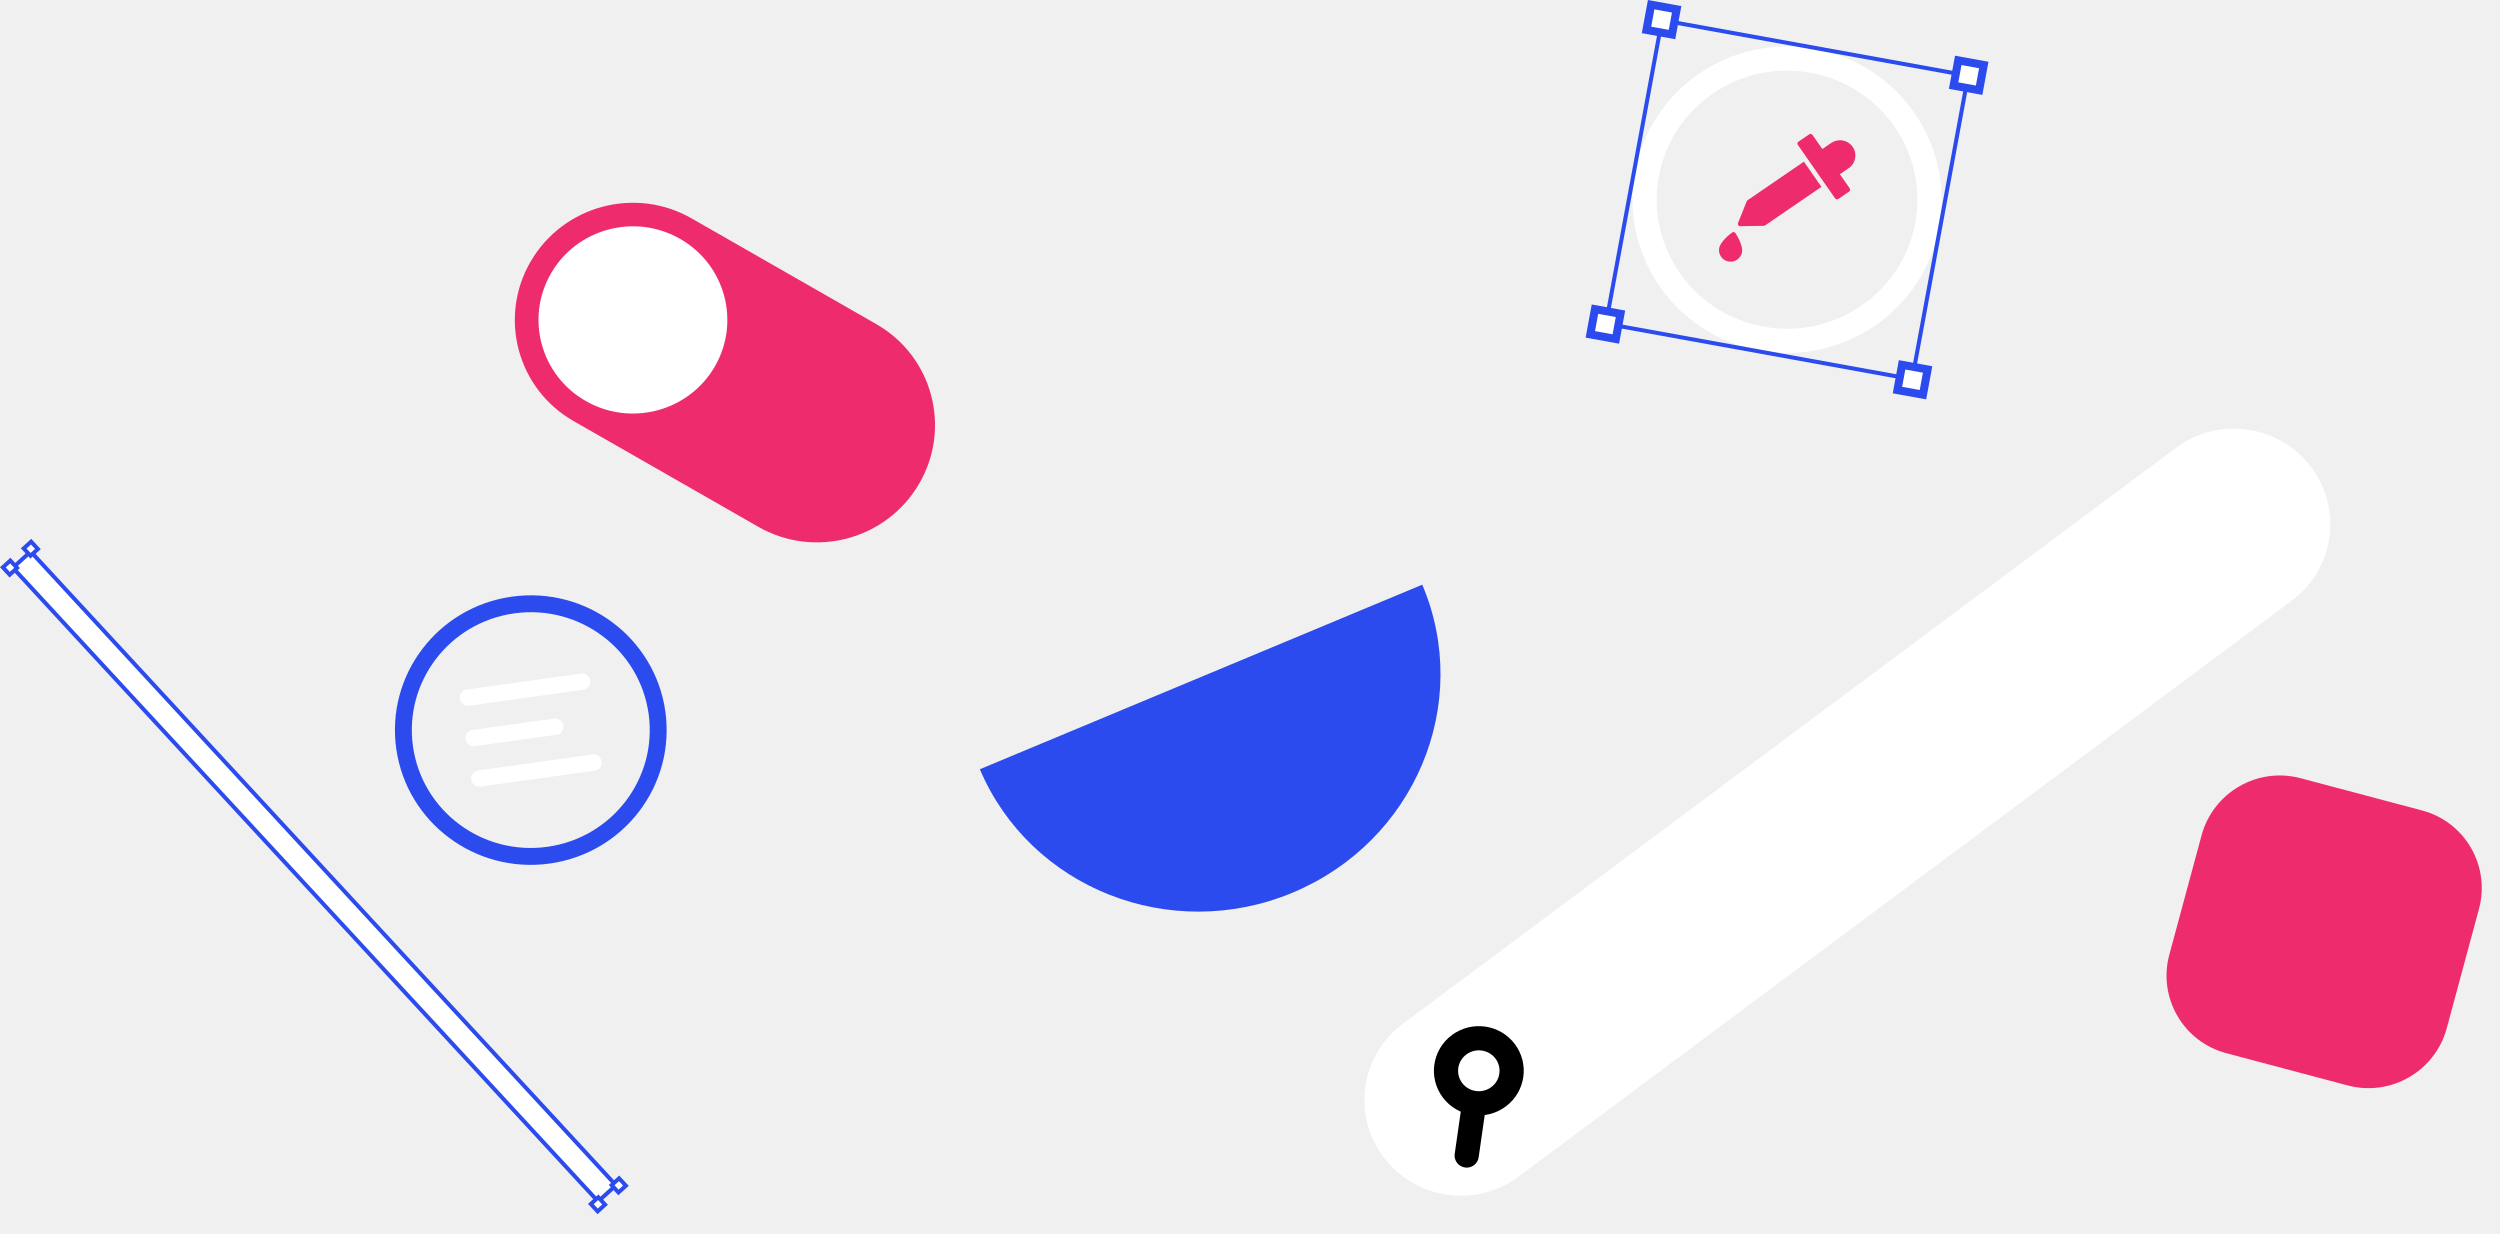
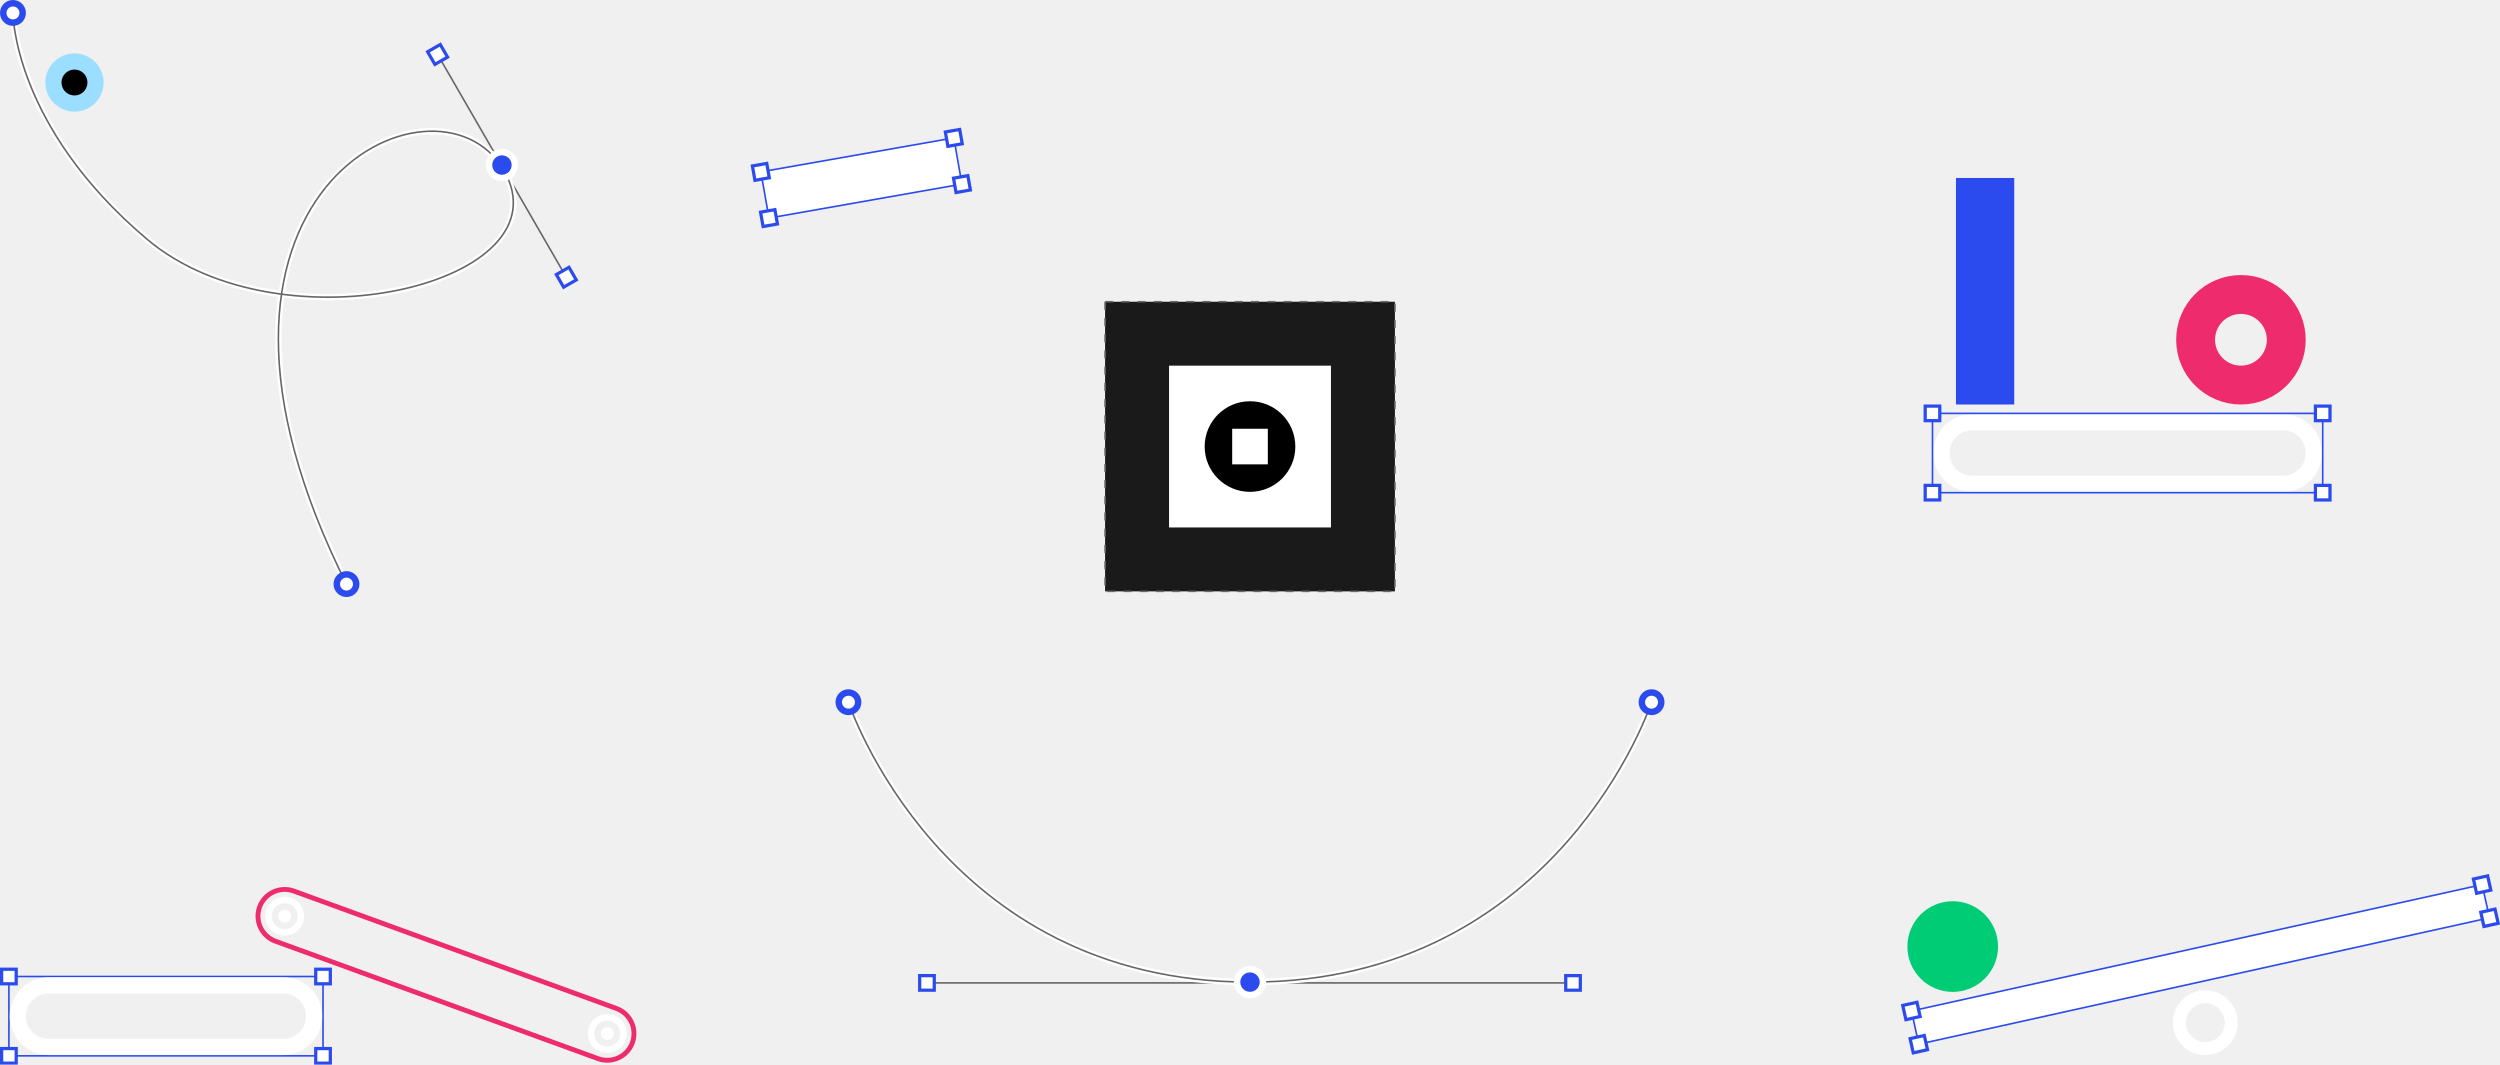
- <svg xmlns="http://www.w3.org/2000/svg" width="620" height="306" viewBox="0 0 620 306" fill="none">
-   <rect width="110.99" height="58.163" rx="29.081" transform="matrix(0.867895 0.496748 -0.503259 0.864135 146.252 39.7025)" fill="#EE2B6C" />
-   <ellipse rx="23.366" ry="23.266" transform="matrix(0.867895 0.496748 -0.503259 0.864135 156.965 79.3423)" fill="white" />
-   <rect width="286.713" height="47.538" rx="23.769" transform="matrix(0.801944 -0.597399 0.604066 0.796934 328.828 268.115)" fill="white" />
-   <path d="M373.259 260.703C375.954 264.259 375.237 269.319 371.636 272.002C368.035 274.685 362.932 273.96 360.237 270.403C357.541 266.847 358.258 261.787 361.859 259.104C365.461 256.421 370.563 257.146 373.259 260.703Z" stroke="black" stroke-width="6" />
-   <path d="M365.482 274.4L363.74 286.566" stroke="black" stroke-width="6" stroke-linecap="round" />
-   <rect width="71.175" height="70.642" rx="20" transform="matrix(0.966483 0.25673 -0.260923 0.96536 551.21 187.856)" fill="#EE2B6C" />
-   <rect x="-0.031" y="0.703" width="213.926" height="5.976" transform="matrix(0.678453 0.734644 -0.740484 0.672074 8.15029 136.338)" fill="white" stroke="#2B4BEE" />
-   <rect x="-0.031" y="0.703" width="2.486" height="2.488" transform="matrix(0.678453 0.734644 -0.740484 0.672074 154.077 291.78)" fill="white" stroke="#2B4BEE" />
-   <rect x="-0.031" y="0.703" width="2.486" height="2.488" transform="matrix(0.678453 0.734644 -0.740484 0.672074 148.911 296.469)" fill="white" stroke="#2B4BEE" />
-   <rect x="-0.031" y="0.703" width="2.486" height="2.488" transform="matrix(0.678453 0.734644 -0.740484 0.672074 8.25954 133.886)" fill="white" stroke="#2B4BEE" />
-   <rect x="-0.031" y="0.703" width="2.486" height="2.488" transform="matrix(0.678453 0.734644 -0.740484 0.672074 3.0939 138.575)" fill="white" stroke="#2B4BEE" />
-   <path d="M352.717 145C365.257 174.543 350.863 208.739 320.565 221.378C290.268 234.018 255.541 220.315 243 190.771L352.717 145Z" fill="#2B4BEE" />
-   <path d="M477.941 55.824C474.437 74.816 456.052 87.436 436.835 83.952C417.619 80.468 404.93 62.213 408.434 43.221C411.938 24.229 430.323 11.609 449.54 15.093C468.756 18.577 481.445 36.832 477.941 55.824Z" stroke="white" stroke-width="6" />
-   <g clip-path="url(#clip0_1090_93394)">
-     <path d="M430.375 57.789C430.194 57.544 429.853 57.482 429.596 57.648C429.119 57.957 426.662 59.89 426.358 61.538C426.073 63.084 427.11 64.571 428.669 64.854C430.229 65.137 431.73 64.109 432.015 62.563C432.319 60.916 430.711 58.246 430.375 57.789Z" fill="#EE2B6C" />
-     <path d="M447.366 40.09L433.397 49.656C433.304 49.72 433.232 49.81 433.19 49.914L431.024 55.316C430.953 55.494 430.976 55.694 431.085 55.851C431.173 55.976 431.306 56.061 431.455 56.087C431.492 56.094 431.53 56.098 431.568 56.096L437.431 56.001C437.544 55.998 437.654 55.964 437.748 55.9L451.717 46.334L447.366 40.09Z" fill="#EE2B6C" />
-     <path d="M458.731 46.717L456.285 43.206L458.488 41.697C460.225 40.508 460.662 38.14 459.462 36.419C458.881 35.585 458.007 35.025 457.002 34.843C455.996 34.66 454.979 34.877 454.138 35.453L451.935 36.962L449.489 33.451C449.308 33.192 448.95 33.127 448.689 33.306L446.013 35.139C445.751 35.318 445.686 35.672 445.866 35.932L455.109 49.197C455.199 49.326 455.334 49.408 455.479 49.434C455.623 49.46 455.778 49.431 455.909 49.342L458.585 47.509C458.847 47.33 458.912 46.976 458.731 46.717Z" fill="#EE2B6C" />
+ <svg xmlns="http://www.w3.org/2000/svg" width="944" height="402" viewBox="0 0 944 402" fill="none">
+   <rect x="417.28" y="113.941" width="109.44" height="109.358" fill="#1A1A1A" stroke="#666666" stroke-width="0.611" stroke-dasharray="3.06 3.06" />
+   <rect x="441.43" y="138.073" width="61.14" height="61.094" fill="white" />
+   <ellipse cx="472" cy="168.62" rx="17.119" ry="17.106" fill="black" />
+   <rect x="465.275" y="161.9" width="13.451" height="13.441" fill="white" />
+   <path d="M863.295 128.298C863.295 137.737 855.636 145.399 846.176 145.399C836.716 145.399 829.057 137.737 829.057 128.298C829.057 118.858 836.716 111.197 846.176 111.197C855.636 111.197 863.295 118.858 863.295 128.298Z" stroke="#EE2B6C" stroke-width="14.674" />
+   <rect x="733.067" y="159.458" width="140.622" height="23.211" rx="11.606" stroke="white" stroke-width="6.114" />
+   <rect x="729.705" y="156.096" width="147.347" height="29.936" stroke="#2B4BEE" stroke-width="0.611" />
+   <rect x="726.953" y="153.347" width="5.503" height="5.498" fill="white" stroke="#2B4BEE" stroke-width="1.223" />
+   <rect x="726.953" y="183.283" width="5.503" height="5.498" fill="white" stroke="#2B4BEE" stroke-width="1.223" />
+   <rect x="874.301" y="153.347" width="5.503" height="5.498" fill="white" stroke="#2B4BEE" stroke-width="1.223" />
+   <rect x="874.301" y="183.283" width="5.503" height="5.498" fill="white" stroke="#2B4BEE" stroke-width="1.223" />
+   <rect x="760.58" y="152.736" width="22.01" height="85.532" transform="rotate(-180 760.58 152.736)" fill="#2B4BEE" />
+   <path d="M36.072 31.158C36.072 35.541 32.516 39.098 28.124 39.098C23.733 39.098 20.176 35.541 20.176 31.158C20.176 26.775 23.733 23.218 28.124 23.218C32.516 23.218 36.072 26.775 36.072 31.158Z" fill="black" stroke="#9BDEFF" stroke-width="6.114" />
+   <line x1="594.28" y1="371.148" x2="349.72" y2="371.148" stroke="#666666" stroke-width="0.611" />
+   <rect x="352.777" y="373.896" width="5.503" height="5.498" transform="rotate(180 352.777 373.896)" fill="white" stroke="#2B4BEE" stroke-width="1.223" />
+   <rect x="596.725" y="373.896" width="5.503" height="5.498" transform="rotate(180 596.725 373.896)" fill="white" stroke="#2B4BEE" stroke-width="1.223" />
+   <path d="M320.373 265.149C320.373 265.149 355.198 370.842 472 370.842C588.802 370.842 623.627 265.149 623.627 265.149" stroke="white" stroke-width="2.446" stroke-linecap="round" />
+   <path d="M320.373 265.149C320.373 265.149 355.198 370.842 472 370.842C588.802 370.842 623.627 265.149 623.627 265.149" stroke="#666666" stroke-width="0.611" stroke-linecap="round" />
+   <path d="M476.891 370.842C476.891 373.54 474.702 375.729 472 375.729C469.298 375.729 467.109 373.54 467.109 370.842C467.109 368.144 469.298 365.955 472 365.955C474.702 365.955 476.891 368.144 476.891 370.842Z" fill="#2B4BEE" stroke="white" stroke-width="2.446" />
+   <path d="M324.041 265.149C324.041 267.172 322.4 268.814 320.373 268.814C318.346 268.814 316.705 267.172 316.705 265.149C316.705 263.126 318.346 261.484 320.373 261.484C322.4 261.484 324.041 263.126 324.041 265.149Z" fill="white" stroke="#2B4BEE" stroke-width="2.446" />
+   <path d="M627.295 265.149C627.295 267.172 625.654 268.814 623.627 268.814C621.6 268.814 619.959 267.172 619.959 265.149C619.959 263.126 621.6 261.484 623.627 261.484C625.654 261.484 627.295 263.126 627.295 265.149Z" fill="white" stroke="#2B4BEE" stroke-width="2.446" />
+   <g clip-path="url(#clip0_2127_91707)">
+     <circle cx="832.725" cy="386.158" r="9.782" stroke="white" stroke-width="4.891" />
+     <rect x="722.122" y="381.977" width="220.104" height="12.228" transform="rotate(-12.4882 722.122 381.977)" fill="white" />
+     <rect x="721.758" y="381.745" width="220.715" height="12.839" transform="rotate(-12.4882 721.758 381.745)" stroke="#2B4BEE" stroke-width="0.611" />
+     <rect x="718.476" y="379.654" width="5.503" height="5.503" transform="rotate(-12.4882 718.476 379.654)" fill="white" stroke="#2B4BEE" stroke-width="1.223" />
+     <rect x="721.251" y="392.189" width="5.503" height="5.503" transform="rotate(-12.4882 721.251 392.189)" fill="white" stroke="#2B4BEE" stroke-width="1.223" />
+     <rect x="933.968" y="331.927" width="5.503" height="5.503" transform="rotate(-12.4882 933.968 331.927)" fill="white" stroke="#2B4BEE" stroke-width="1.223" />
+     <rect x="936.745" y="344.462" width="5.503" height="5.503" transform="rotate(-12.4882 936.745 344.462)" fill="white" stroke="#2B4BEE" stroke-width="1.223" />
+     <circle cx="737.347" cy="357.422" r="17.119" fill="#00CC76" />
  </g>
-   <rect x="0.401" y="0.581" width="77.174" height="76.541" transform="matrix(0.983956 0.178412 -0.181435 0.983403 411.874 4.35962)" stroke="#2B4BEE" />
-   <rect x="0.803" y="1.162" width="6.431" height="6.363" transform="matrix(0.983956 0.178412 -0.181435 0.983403 485.07 13.6864)" fill="white" stroke="#2B4BEE" stroke-width="2" />
-   <rect x="0.803" y="1.162" width="6.431" height="6.363" transform="matrix(0.983955 0.178416 -0.181431 0.983404 408.905 -0.123962)" fill="white" stroke="#2B4BEE" stroke-width="2" />
-   <rect x="0.803" y="1.162" width="6.431" height="6.363" transform="matrix(0.983956 0.178412 -0.181435 0.983403 471.14 89.1934)" fill="white" stroke="#2B4BEE" stroke-width="2" />
-   <rect x="0.803" y="1.162" width="6.431" height="6.363" transform="matrix(0.983956 0.178412 -0.181435 0.983403 394.974 75.3829)" fill="white" stroke="#2B4BEE" stroke-width="2" />
-   <path d="M162.926 176.701C165.351 193.818 153.328 209.673 136.032 212.084C118.737 214.495 102.774 202.542 100.348 185.425C97.923 168.307 109.947 152.453 127.242 150.042C144.538 147.63 160.501 159.583 162.926 176.701Z" stroke="#2B4BEE" stroke-width="4.189" />
-   <rect width="32.665" height="4.052" rx="2.026" transform="matrix(0.990422 -0.138075 0.140279 0.990112 113.748 171.284)" fill="white" />
-   <rect width="24.499" height="4.052" rx="2.026" transform="matrix(0.990422 -0.138075 0.140279 0.990112 115.169 181.313)" fill="white" />
-   <rect width="32.665" height="4.052" rx="2.026" transform="matrix(0.990422 -0.138075 0.140279 0.990112 116.593 191.342)" fill="white" />
+   <rect width="17.107" height="73.366" transform="matrix(0.173774 0.984786 0.98483 -0.173522 287.649 65.1456)" fill="white" />
+   <rect x="0.354" y="0.248" width="17.717" height="73.978" transform="matrix(0.173774 0.984786 0.98483 -0.173522 286.99 64.5923)" stroke="#2B4BEE" stroke-width="0.611" />
+   <rect x="0.708" y="0.496" width="5.502" height="5.498" transform="matrix(0.98483 -0.173522 0.173774 0.984786 283.325 62.3027)" fill="white" stroke="#2B4BEE" stroke-width="1.223" />
+   <rect x="0.708" y="0.496" width="5.502" height="5.498" transform="matrix(0.98483 -0.173522 0.173774 0.984786 286.403 79.7507)" fill="white" stroke="#2B4BEE" stroke-width="1.223" />
+   <rect x="0.708" y="0.496" width="5.502" height="5.498" transform="matrix(0.98483 -0.173522 0.173774 0.984786 356.179 49.4658)" fill="white" stroke="#2B4BEE" stroke-width="1.223" />
+   <rect x="0.708" y="0.496" width="5.502" height="5.498" transform="matrix(0.98483 -0.173522 0.173774 0.984786 359.26 66.9141)" fill="white" stroke="#2B4BEE" stroke-width="1.223" />
+   <line y1="-0.306" x2="97.769" y2="-0.306" transform="matrix(-0.50028 -0.865864 0.866187 -0.49972 214.255 104.796)" stroke="#666666" stroke-width="0.611" />
+   <rect x="0.224" y="-0.835" width="5.499" height="5.501" transform="matrix(-0.50028 -0.865864 0.866187 -0.49972 165.059 24.0906)" fill="white" stroke="#2B4BEE" stroke-width="1.223" />
+   <rect x="0.224" y="-0.835" width="5.499" height="5.501" transform="matrix(-0.50028 -0.865864 0.866187 -0.49972 213.666 108.216)" fill="white" stroke="#2B4BEE" stroke-width="1.223" />
+   <path d="M4.891 4.888C4.891 4.888 4.891 47.654 55.637 90.419C106.382 133.185 215.212 106.915 190.145 64.149C165.077 21.383 55.637 72.091 131.451 221.772" stroke="white" stroke-width="2.446" stroke-linecap="round" />
+   <path d="M4.891 4.888C4.891 4.888 4.891 47.654 55.637 90.419C106.382 133.185 215.212 106.915 190.145 64.149C165.077 21.383 55.637 72.091 131.451 221.772" stroke="#666666" stroke-width="0.611" stroke-linecap="round" />
+   <path d="M8.56 4.888C8.56 6.911 6.918 8.552 4.891 8.552C2.864 8.552 1.223 6.911 1.223 4.888C1.223 2.864 2.864 1.223 4.891 1.223C6.918 1.223 8.56 2.864 8.56 4.888Z" fill="white" stroke="#2B4BEE" stroke-width="2.446" />
+   <path d="M134.508 220.55C134.508 222.573 132.866 224.215 130.839 224.215C128.813 224.215 127.171 222.573 127.171 220.55C127.171 218.527 128.813 216.885 130.839 216.885C132.866 216.885 134.508 218.527 134.508 220.55Z" fill="white" stroke="#2B4BEE" stroke-width="2.446" />
+   <path d="M194.425 62.316C194.425 65.014 192.236 67.203 189.534 67.203C186.831 67.203 184.642 65.014 184.642 62.316C184.642 59.618 186.831 57.429 189.534 57.429C192.236 57.429 194.425 59.618 194.425 62.316Z" fill="#2B4BEE" stroke="white" stroke-width="2.446" />
+   <g clip-path="url(#clip1_2127_91707)">
+     <rect x="101.472" y="333.01" width="149.793" height="20.176" rx="10.088" transform="rotate(20 101.472 333.01)" stroke="#EE2B6C" stroke-width="1.834" />
+     <circle cx="107.501" cy="345.94" r="6.114" transform="rotate(20 107.501 345.94)" stroke="white" stroke-width="2.446" />
+     <circle cx="107.501" cy="345.94" r="2.446" transform="rotate(20 107.501 345.94)" fill="white" />
+     <circle cx="229.301" cy="390.271" r="6.114" transform="rotate(20 229.301 390.271)" stroke="white" stroke-width="2.446" />
+     <circle cx="229.301" cy="390.271" r="2.446" transform="rotate(20 229.301 390.271)" fill="white" />
+     <rect x="3.363" y="368.729" width="118.611" height="29.959" stroke="#2B4BEE" stroke-width="0.611" />
+     <rect x="6.725" y="372.092" width="111.886" height="23.233" rx="11.617" stroke="white" stroke-width="6.114" />
+     <rect x="0.611" y="365.978" width="5.503" height="5.503" fill="white" stroke="#2B4BEE" stroke-width="1.223" />
+     <rect x="0.611" y="395.936" width="5.503" height="5.503" fill="white" stroke="#2B4BEE" stroke-width="1.223" />
+     <rect x="119.223" y="365.978" width="5.503" height="5.503" fill="white" stroke="#2B4BEE" stroke-width="1.223" />
+     <rect x="119.223" y="395.936" width="5.503" height="5.503" fill="white" stroke="#2B4BEE" stroke-width="1.223" />
+   </g>
  <defs>
-     <clipPath id="clip0_1090_93394">
-       <rect width="36.788" height="36.491" fill="white" transform="matrix(0.983956 0.178412 -0.181435 0.983403 428.399 28.2985)" />
+     <clipPath id="clip0_2127_91707">
+       <rect width="226.218" height="68.425" fill="white" transform="translate(717.782 329.909)" />
+     </clipPath>
+     <clipPath id="clip1_2127_91707">
+       <rect width="240.28" height="67.204" fill="white" transform="translate(0 334.796)" />
    </clipPath>
  </defs>
</svg>
